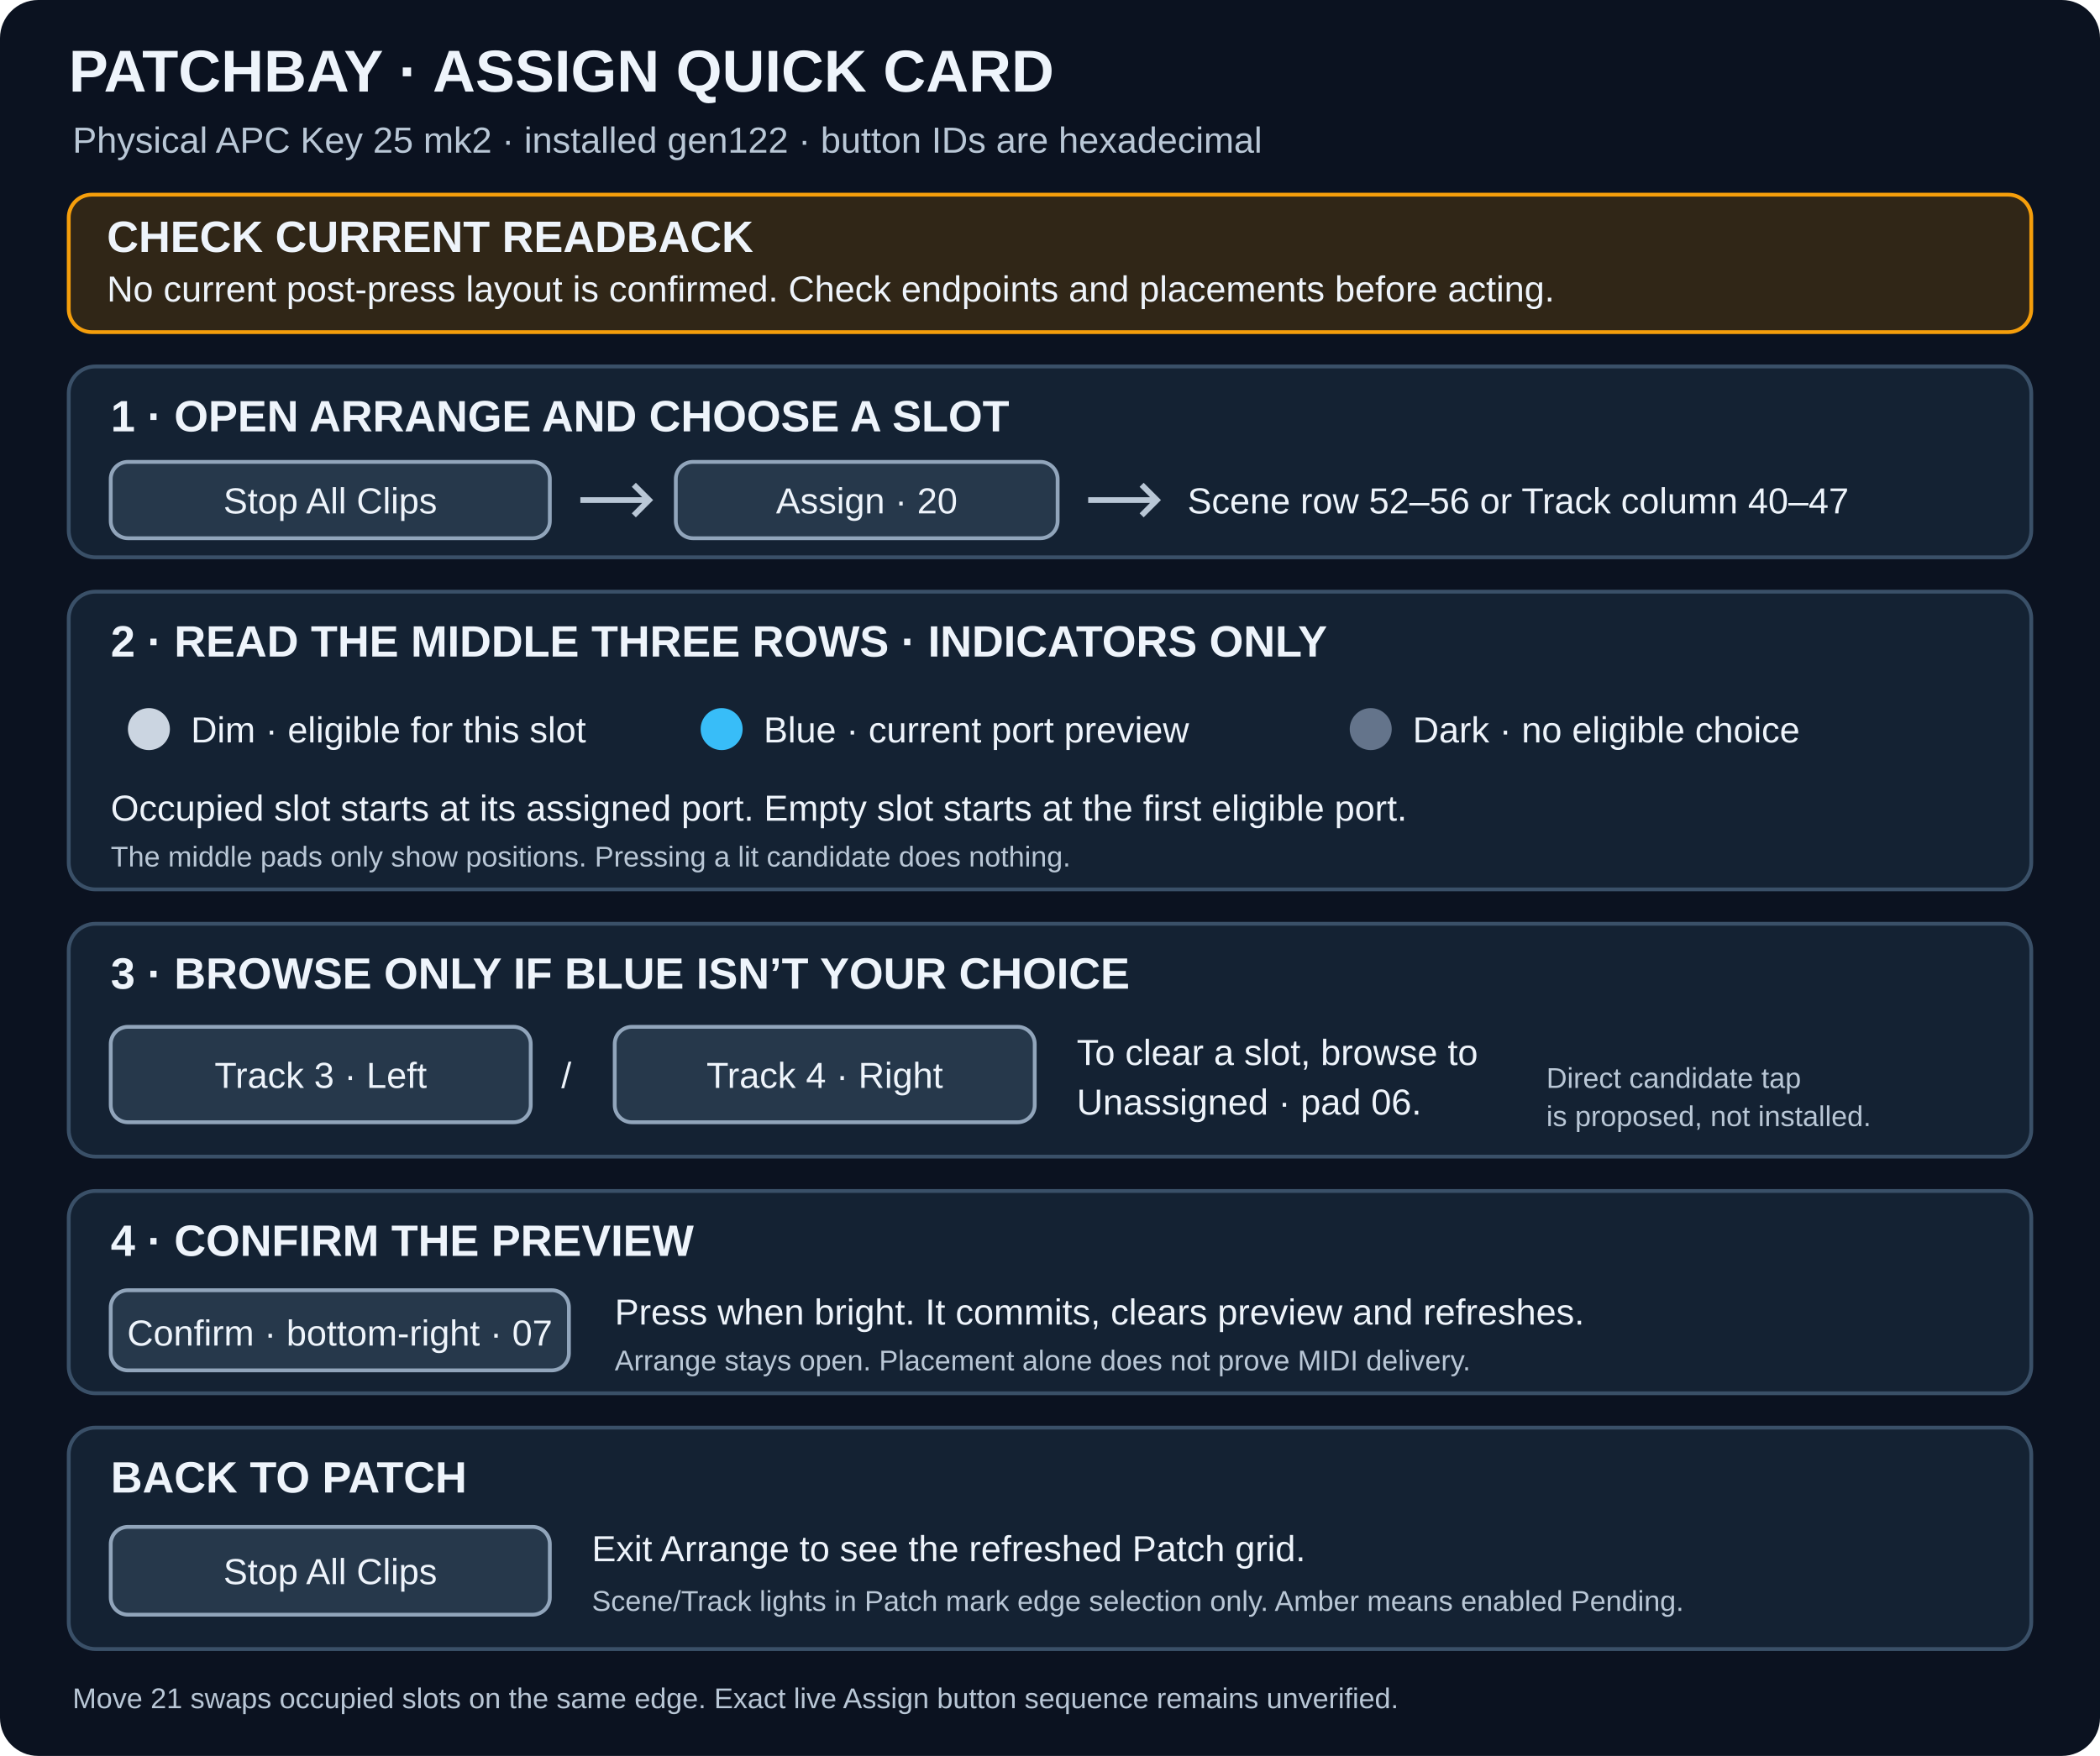
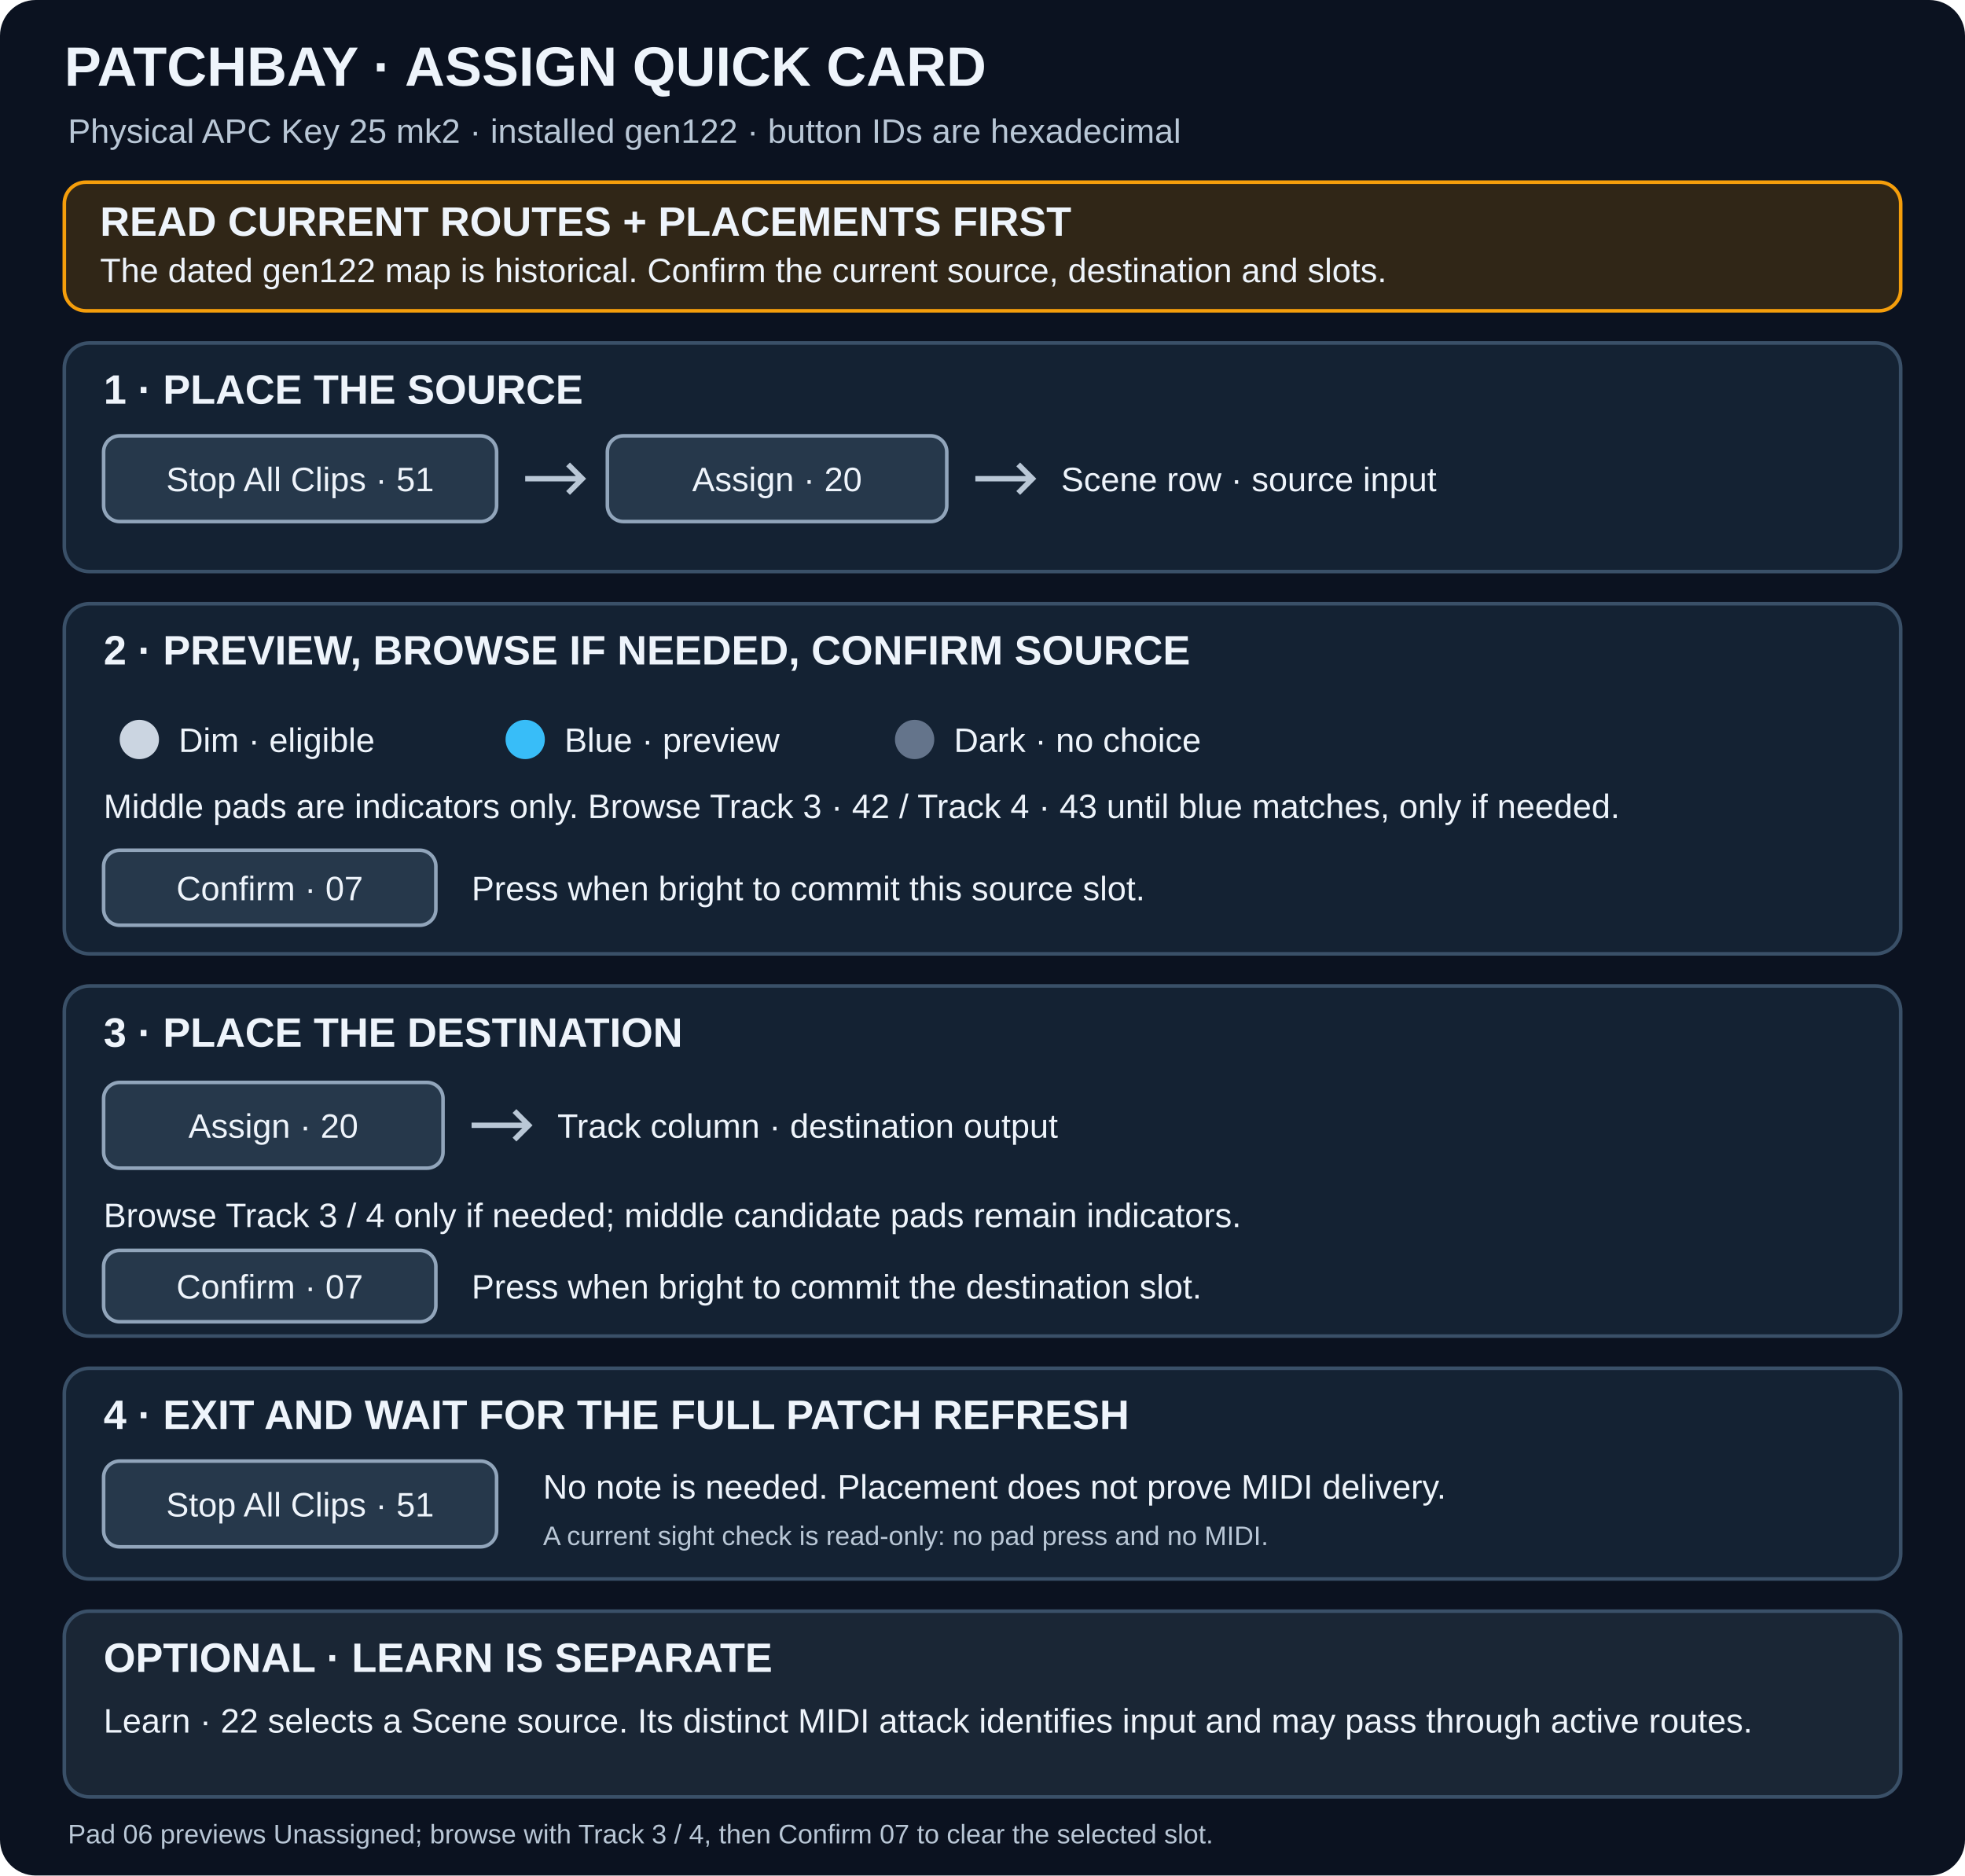
- <svg xmlns="http://www.w3.org/2000/svg" width="1100" height="920" viewBox="0 0 1100 920" role="img" aria-labelledby="title desc">
+ <svg xmlns="http://www.w3.org/2000/svg" width="1100" height="1050" viewBox="0 0 1100 1050" role="img" aria-labelledby="title desc">
  <defs>
    <style>
      text { font-family: Arial, Helvetica, sans-serif; fill: #eef4fb; }
      .muted { fill: #b9c7d6; }
      .tiny { font-size: 15px; }
      .body { font-size: 19px; }
      .heading { font-size: 23px; font-weight: 700; }
      .panel { fill: #142233; stroke: #3a5068; stroke-width: 2; }
      .key { fill: #26384b; stroke: #91a5bb; stroke-width: 2; }
-       .green { fill: #22c55e; }
      .blue { fill: #38bdf8; }
-       .amber { fill: #f59e0b; }
      .dark { fill: #64748b; }
      .flow { stroke: #b9c7d6; stroke-width: 3; fill: none; }
    </style>
  </defs>
-   <rect width="1100" height="920" rx="20" fill="#0b1220" />
+   <rect width="1100" height="1050" rx="20" fill="#0b1220" />
  <text x="36" y="48" font-size="31" font-weight="700">PATCHBAY · ASSIGN QUICK CARD</text>
  <text x="38" y="80" class="body muted">Physical APC Key 25 mk2 · installed gen122 · button IDs are hexadecimal</text>
  <rect x="36" y="102" width="1028" height="72" rx="12" fill="#302617" stroke="#f59e0b" stroke-width="2" />
-   <text x="56" y="132" class="heading" fill="#fbbf24">CHECK CURRENT READBACK</text>
-   <text x="56" y="158" class="body">No current post-press layout is confirmed. Check endpoints and placements before acting.</text>
-   <rect class="panel" x="36" y="192" width="1028" height="100" rx="14" />
-   <text x="58" y="226" class="heading">1 · OPEN ARRANGE AND CHOOSE A SLOT</text>
-   <rect class="key" x="58" y="242" width="230" height="40" rx="9" />
-   <text x="173" y="269" text-anchor="middle" class="body">Stop All Clips</text>
-   <path class="flow" d="M304 262 H340 M332 254 L340 262 L332 270" />
-   <rect class="key" x="354" y="242" width="200" height="40" rx="9" />
-   <text x="454" y="269" text-anchor="middle" class="body">Assign · 20</text>
-   <path class="flow" d="M570 262 H606 M598 254 L606 262 L598 270" />
-   <text x="622" y="269" class="body">Scene row 52–56 or Track column 40–47</text>
-   <rect class="panel" x="36" y="310" width="1028" height="156" rx="14" />
-   <text x="58" y="344" class="heading">2 · READ THE MIDDLE THREE ROWS · INDICATORS ONLY</text>
-   <circle cx="78" cy="382" r="11" fill="#cbd5e1" />
-   <text x="100" y="389" class="body">Dim · eligible for this slot</text>
-   <circle cx="378" cy="382" r="11" class="blue" />
-   <text x="400" y="389" class="body">Blue · current port preview</text>
-   <circle cx="718" cy="382" r="11" class="dark" />
-   <text x="740" y="389" class="body">Dark · no eligible choice</text>
-   <text x="58" y="430" class="body">Occupied slot starts at its assigned port. Empty slot starts at the first eligible port.</text>
-   <text x="58" y="454" class="tiny muted">The middle pads only show positions. Pressing a lit candidate does nothing.</text>
-   <rect class="panel" x="36" y="484" width="1028" height="122" rx="14" />
-   <text x="58" y="518" class="heading">3 · BROWSE ONLY IF BLUE ISN’T YOUR CHOICE</text>
-   <rect class="key" x="58" y="538" width="220" height="50" rx="9" />
-   <text x="168" y="570" text-anchor="middle" class="body">Track 3 · Left</text>
-   <text x="294" y="570" class="body">/</text>
-   <rect class="key" x="322" y="538" width="220" height="50" rx="9" />
-   <text x="432" y="570" text-anchor="middle" class="body">Track 4 · Right</text>
-   <text x="564" y="558" class="body">To clear a slot, browse to</text>
-   <text x="564" y="584" class="body">Unassigned · pad 06.</text>
-   <text x="810" y="570" class="tiny muted">Direct candidate tap</text>
-   <text x="810" y="590" class="tiny muted">is proposed, not installed.</text>
-   <rect class="panel" x="36" y="624" width="1028" height="106" rx="14" />
-   <text x="58" y="658" class="heading">4 · CONFIRM THE PREVIEW</text>
-   <rect class="key" x="58" y="676" width="240" height="42" rx="9" />
-   <text x="178" y="705" text-anchor="middle" class="body">Confirm · bottom-right · 07</text>
-   <text x="322" y="694" class="body">Press when bright. It commits, clears preview and refreshes.</text>
-   <text x="322" y="718" class="tiny muted">Arrange stays open. Placement alone does not prove MIDI delivery.</text>
-   <rect class="panel" x="36" y="748" width="1028" height="116" rx="14" />
-   <text x="58" y="782" class="heading">BACK TO PATCH</text>
-   <rect class="key" x="58" y="800" width="230" height="46" rx="9" />
-   <text x="173" y="830" text-anchor="middle" class="body">Stop All Clips</text>
-   <text x="310" y="818" class="body">Exit Arrange to see the refreshed Patch grid.</text>
-   <text x="310" y="844" class="tiny muted">Scene/Track lights in Patch mark edge selection only. Amber means enabled Pending.</text>
-   <text x="38" y="895" class="tiny muted">Move 21 swaps occupied slots on the same edge. Exact live Assign button sequence remains unverified.</text>
+   <text x="56" y="132" class="heading" fill="#fbbf24">READ CURRENT ROUTES + PLACEMENTS FIRST</text>
+   <text x="56" y="158" class="body">The dated gen122 map is historical. Confirm the current source, destination and slots.</text>
+   <rect class="panel" x="36" y="192" width="1028" height="128" rx="14" />
+   <text x="58" y="226" class="heading">1 · PLACE THE SOURCE</text>
+   <rect class="key" x="58" y="244" width="220" height="48" rx="9" />
+   <text x="168" y="275" text-anchor="middle" class="body">Stop All Clips · 51</text>
+   <path class="flow" d="M294 268 H326 M318 260 L326 268 L318 276" />
+   <rect class="key" x="340" y="244" width="190" height="48" rx="9" />
+   <text x="435" y="275" text-anchor="middle" class="body">Assign · 20</text>
+   <path class="flow" d="M546 268 H578 M570 260 L578 268 L570 276" />
+   <text x="594" y="275" class="body">Scene row · source input</text>
+   <rect class="panel" x="36" y="338" width="1028" height="196" rx="14" />
+   <text x="58" y="372" class="heading">2 · PREVIEW, BROWSE IF NEEDED, CONFIRM SOURCE</text>
+   <circle cx="78" cy="414" r="11" fill="#cbd5e1" />
+   <text x="100" y="421" class="body">Dim · eligible</text>
+   <circle cx="294" cy="414" r="11" class="blue" />
+   <text x="316" y="421" class="body">Blue · preview</text>
+   <circle cx="512" cy="414" r="11" class="dark" />
+   <text x="534" y="421" class="body">Dark · no choice</text>
+   <text x="58" y="458" class="body">Middle pads are indicators only. Browse Track 3 · 42 / Track 4 · 43 until blue matches, only if needed.</text>
+   <rect class="key" x="58" y="476" width="186" height="42" rx="9" />
+   <text x="151" y="504" text-anchor="middle" class="body">Confirm · 07</text>
+   <text x="264" y="504" class="body">Press when bright to commit this source slot.</text>
+   <rect class="panel" x="36" y="552" width="1028" height="196" rx="14" />
+   <text x="58" y="586" class="heading">3 · PLACE THE DESTINATION</text>
+   <rect class="key" x="58" y="606" width="190" height="48" rx="9" />
+   <text x="153" y="637" text-anchor="middle" class="body">Assign · 20</text>
+   <path class="flow" d="M264 630 H296 M288 622 L296 630 L288 638" />
+   <text x="312" y="637" class="body">Track column · destination output</text>
+   <text x="58" y="687" class="body">Browse Track 3 / 4 only if needed; middle candidate pads remain indicators.</text>
+   <rect class="key" x="58" y="700" width="186" height="40" rx="9" />
+   <text x="151" y="727" text-anchor="middle" class="body">Confirm · 07</text>
+   <text x="264" y="727" class="body">Press when bright to commit the destination slot.</text>
+   <rect class="panel" x="36" y="766" width="1028" height="118" rx="14" />
+   <text x="58" y="800" class="heading">4 · EXIT AND WAIT FOR THE FULL PATCH REFRESH</text>
+   <rect class="key" x="58" y="818" width="220" height="48" rx="9" />
+   <text x="168" y="849" text-anchor="middle" class="body">Stop All Clips · 51</text>
+   <text x="304" y="839" class="body">No note is needed. Placement does not prove MIDI delivery.</text>
+   <text x="304" y="865" class="tiny muted">A current sight check is read-only: no pad press and no MIDI.</text>
+   <rect x="36" y="902" width="1028" height="104" rx="14" fill="#1a2635" stroke="#3a5068" stroke-width="2" />
+   <text x="58" y="936" class="heading">OPTIONAL · LEARN IS SEPARATE</text>
+   <text x="58" y="970" class="body">Learn · 22 selects a Scene source. Its distinct MIDI attack identifies input and may pass through active routes.</text>
+   <text x="38" y="1032" class="tiny muted">Pad 06 previews Unassigned; browse with Track 3 / 4, then Confirm 07 to clear the selected slot.</text>
</svg>
